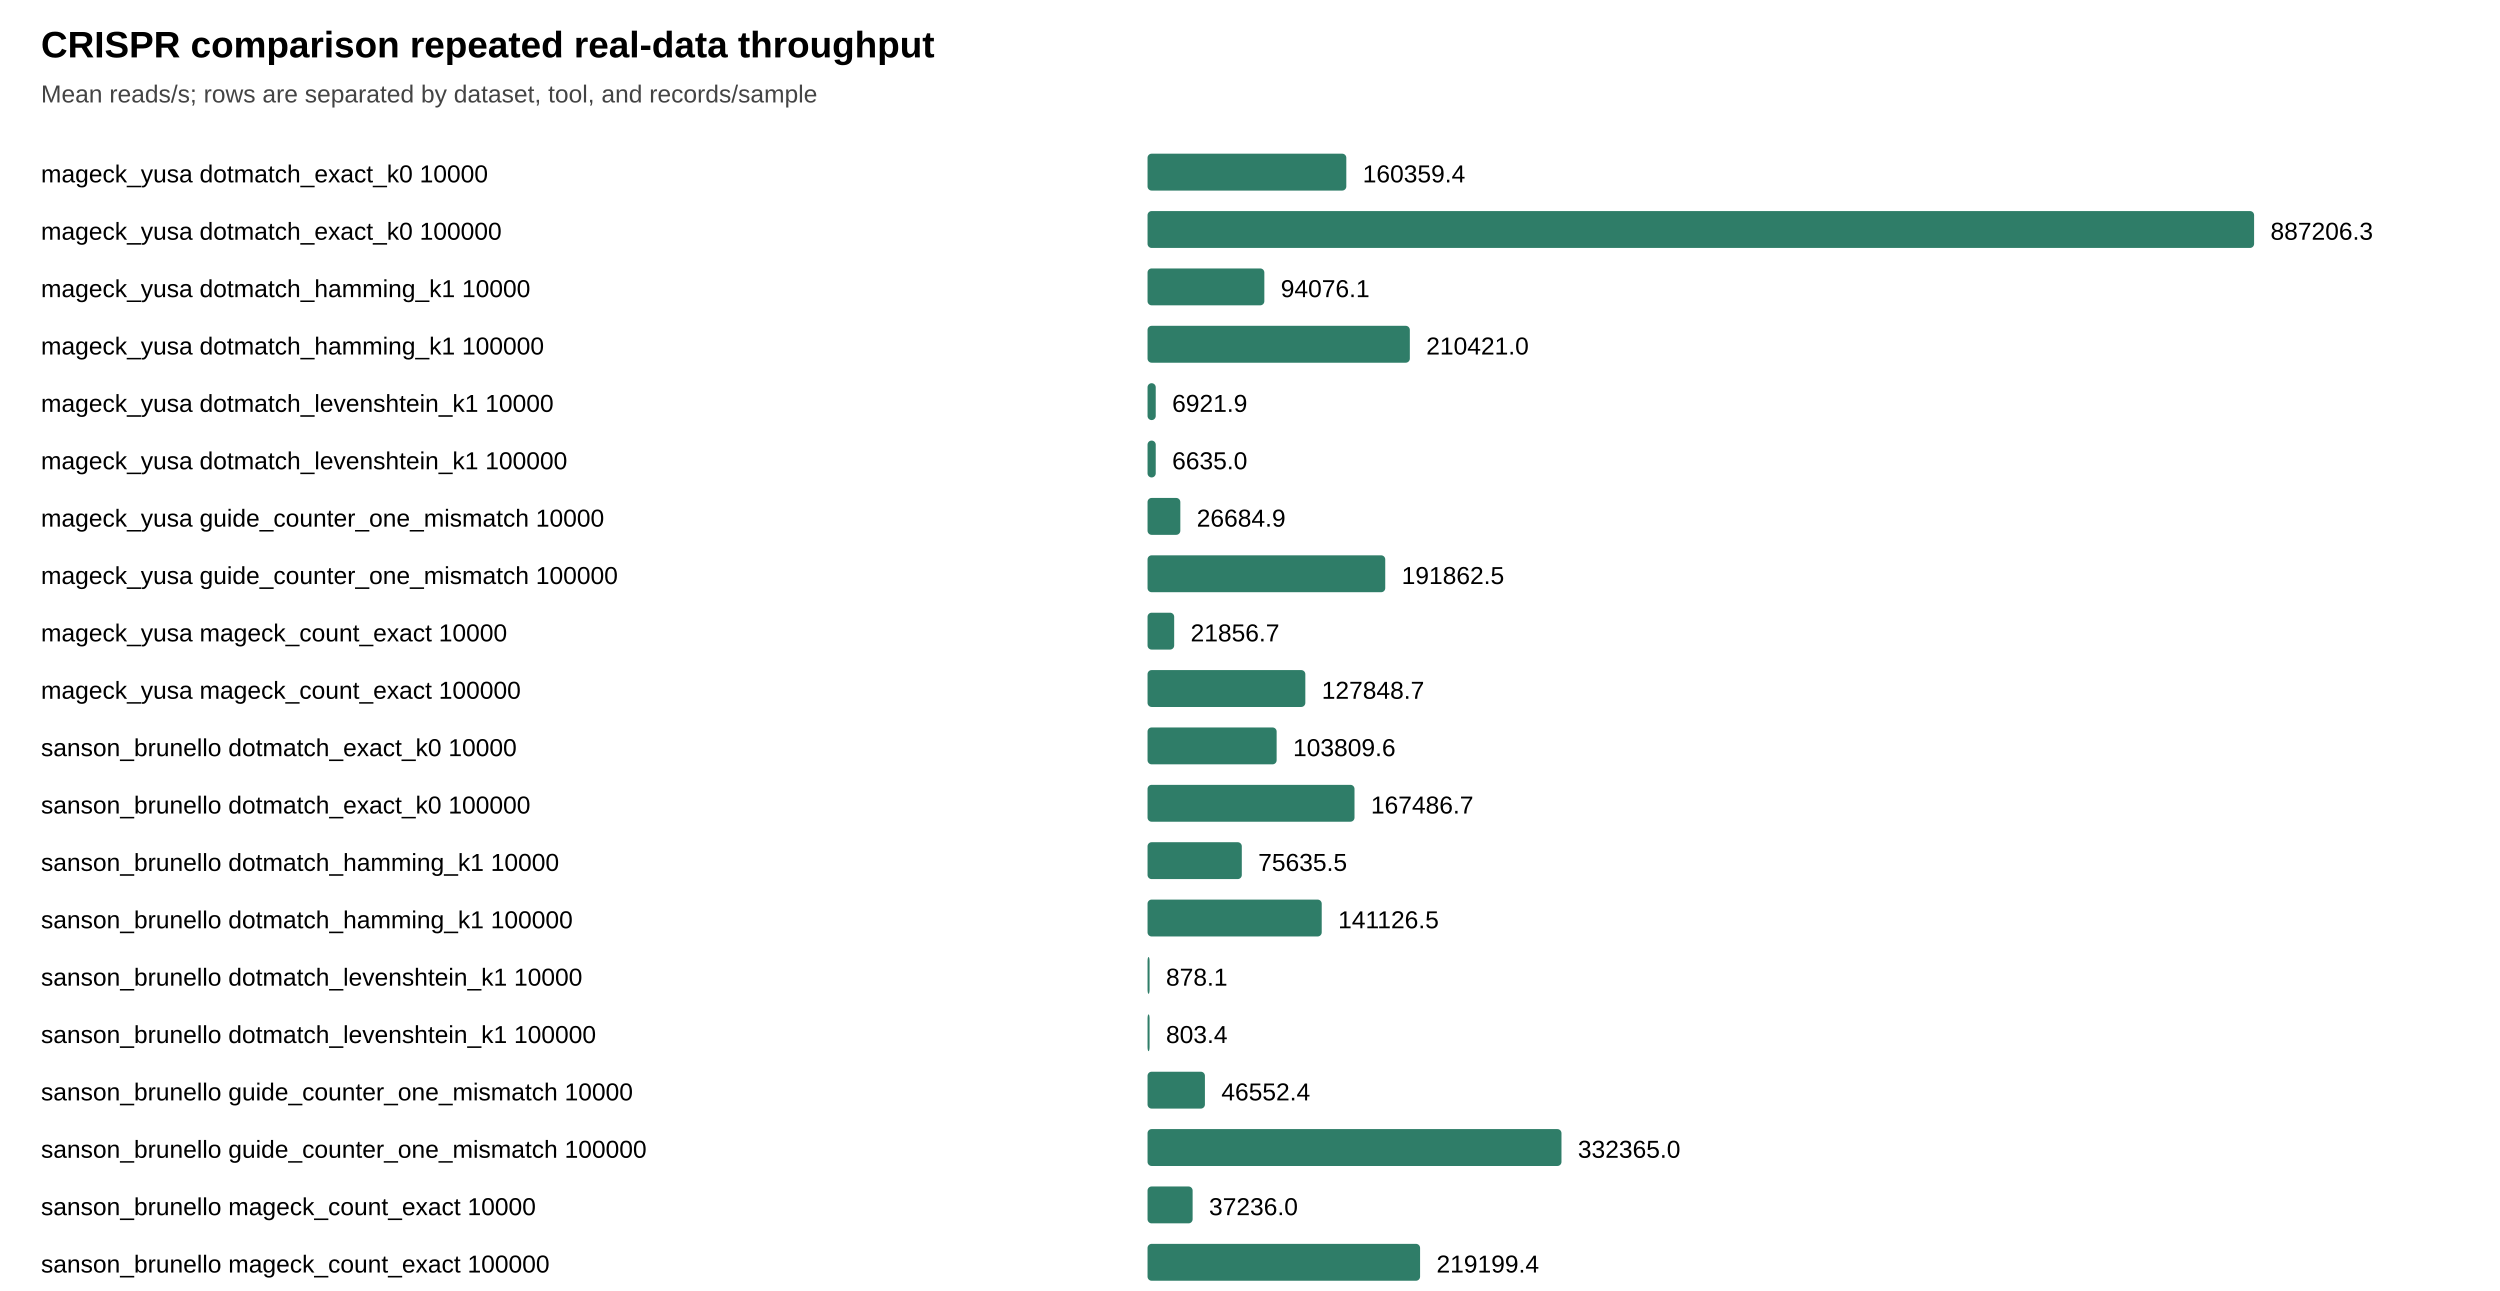
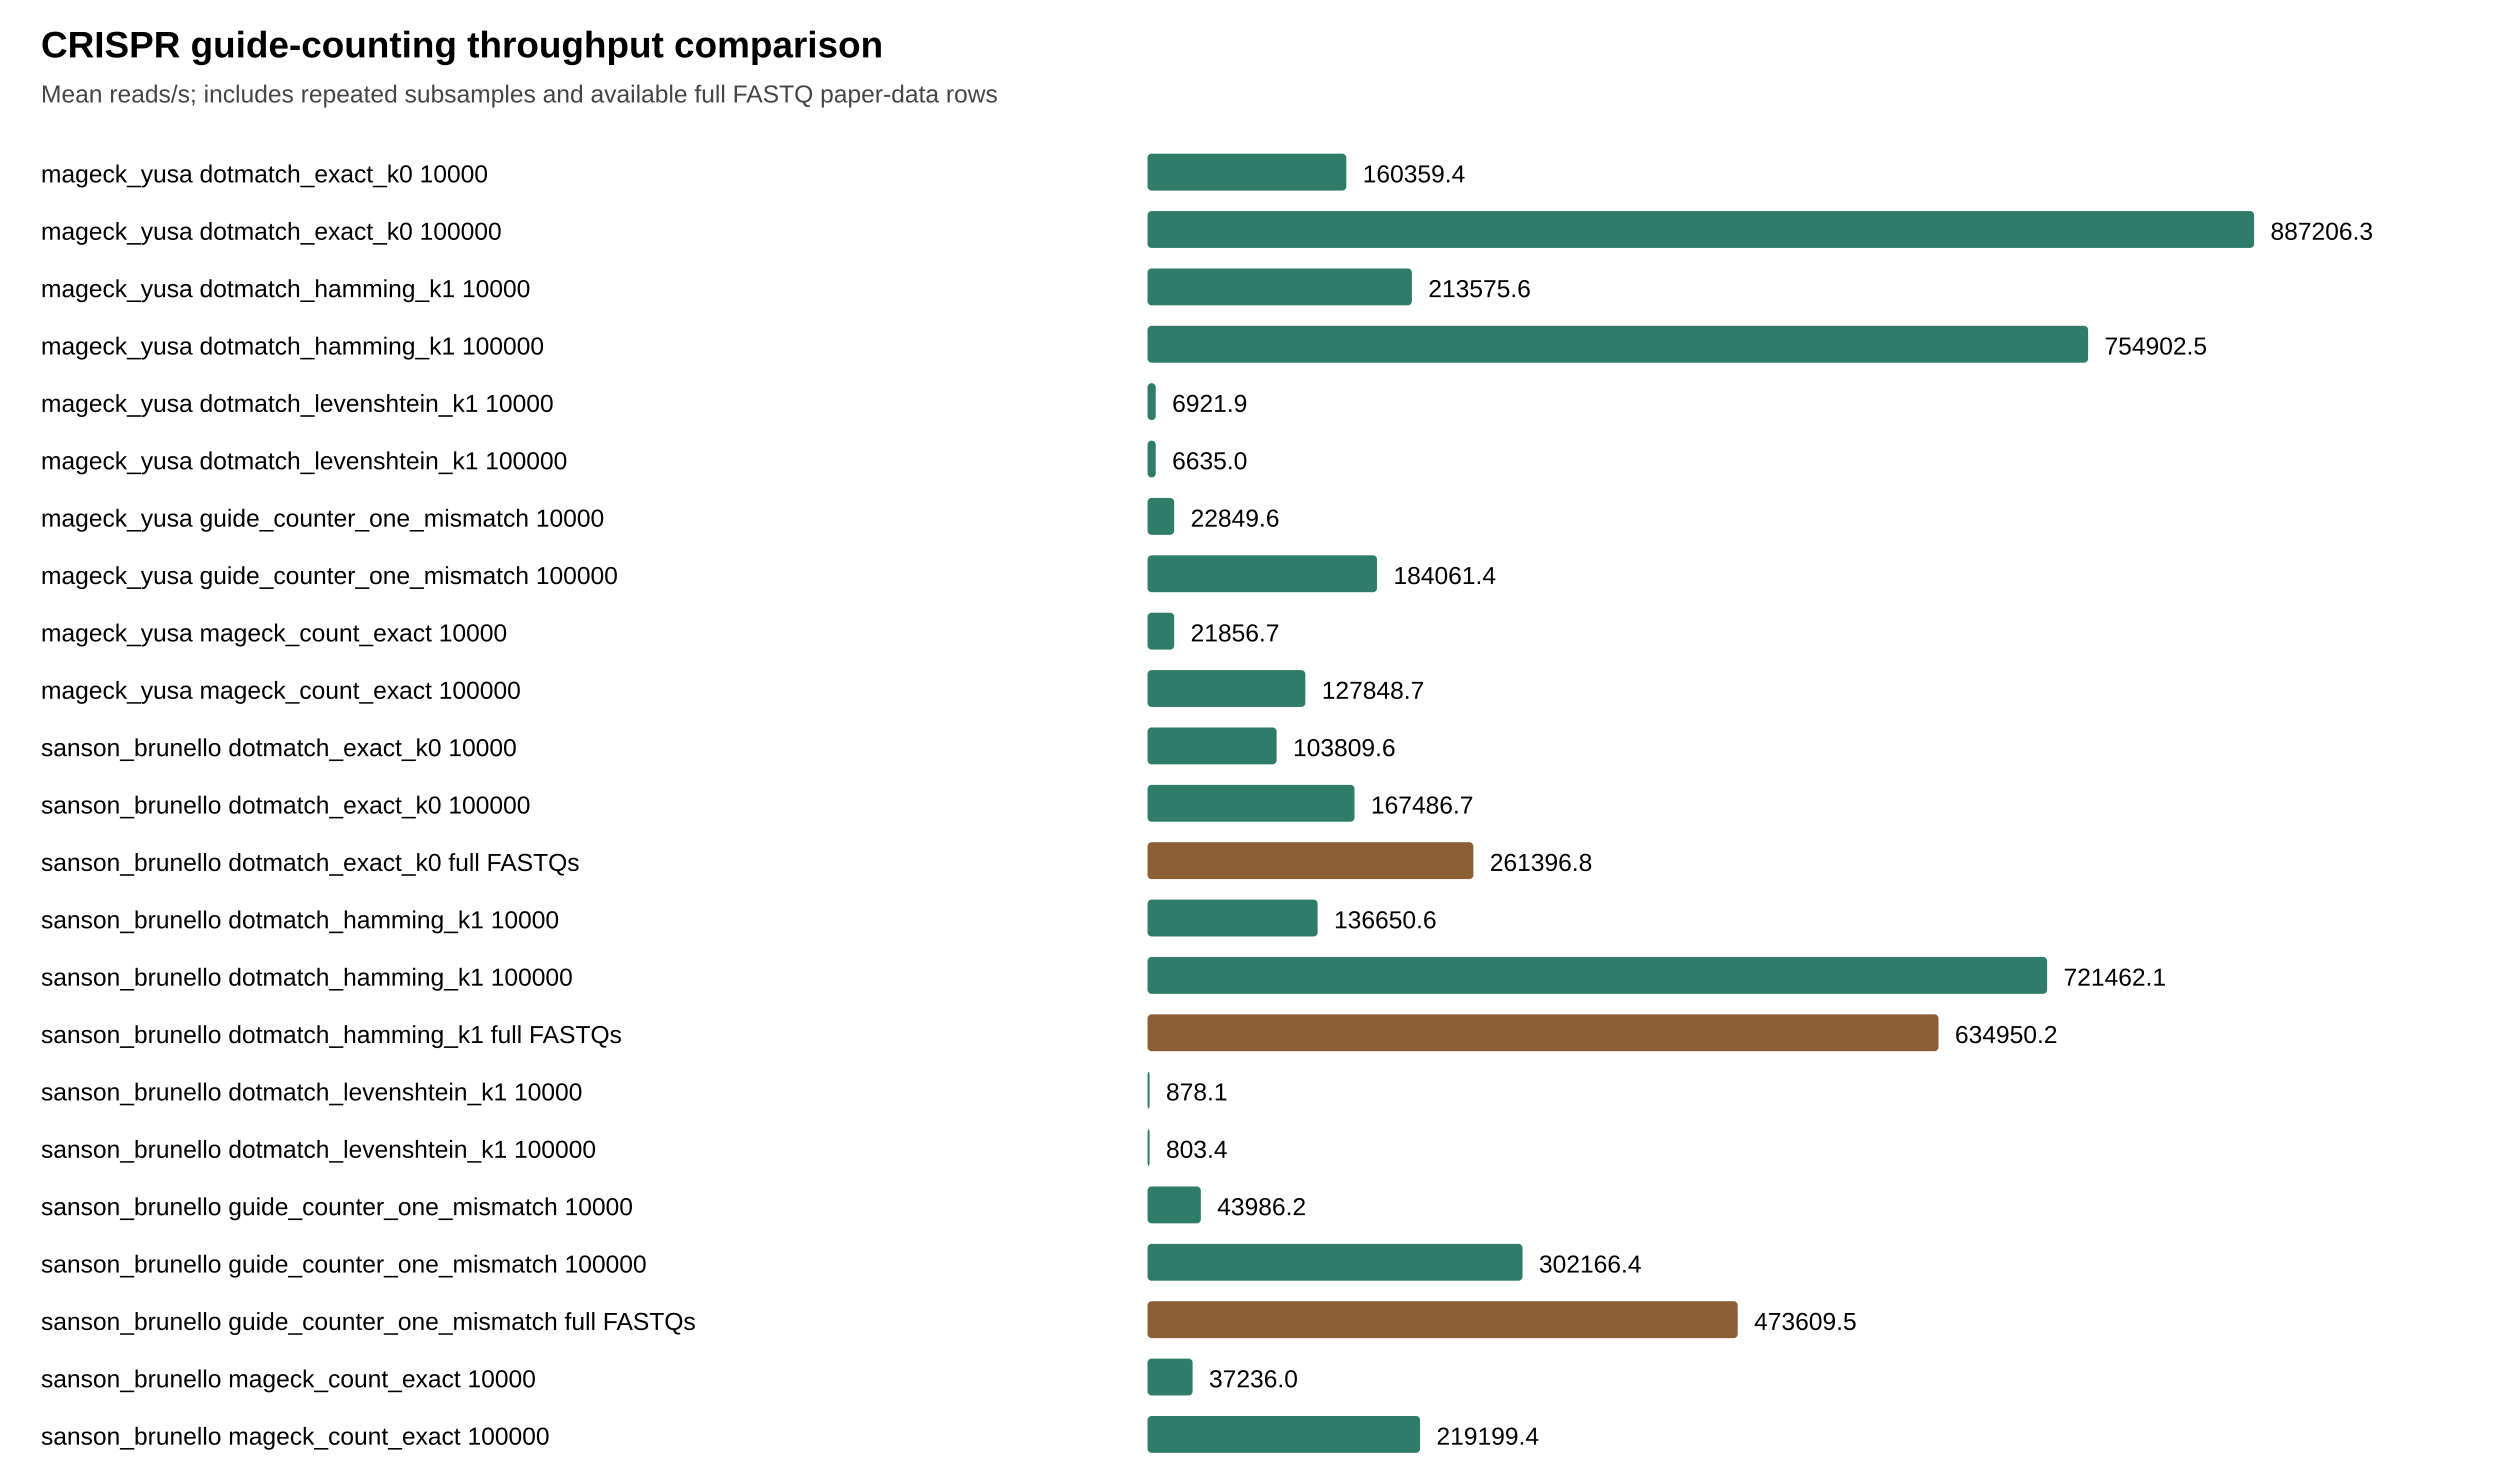
- <svg xmlns="http://www.w3.org/2000/svg" width="1220" height="630" viewBox="0 0 1220 630">
-   <style>text{font-family:Arial,sans-serif;font-size:12px}.title{font-size:18px;font-weight:700}.axis{fill:#444}.bar{fill:#2f7d68}</style>
-   <text class="title" x="20" y="28">CRISPR comparison repeated real-data throughput</text>
-   <text class="axis" x="20" y="50">Mean reads/s; rows are separated by dataset, tool, and records/sample</text>
+ <svg xmlns="http://www.w3.org/2000/svg" width="1220" height="714" viewBox="0 0 1220 714">
+   <style>text{font-family:Arial,sans-serif;font-size:12px}.title{font-size:18px;font-weight:700}.axis{fill:#444}.bar{fill:#2f7d68}.bar-full{fill:#8b5e34}</style>
+   <text class="title" x="20" y="28">CRISPR guide-counting throughput comparison</text>
+   <text class="axis" x="20" y="50">Mean reads/s; includes repeated subsamples and available full FASTQ paper-data rows</text>
  <text x="20" y="89">mageck_yusa dotmatch_exact_k0 10000</text>
  <rect class="bar" x="560" y="75" width="97" height="18" rx="2" />
  <text x="665" y="89">160359.4</text>
  <text x="20" y="117">mageck_yusa dotmatch_exact_k0 100000</text>
  <rect class="bar" x="560" y="103" width="540" height="18" rx="2" />
  <text x="1108" y="117">887206.3</text>
  <text x="20" y="145">mageck_yusa dotmatch_hamming_k1 10000</text>
-   <rect class="bar" x="560" y="131" width="57" height="18" rx="2" />
-   <text x="625" y="145">94076.1</text>
+   <rect class="bar" x="560" y="131" width="129" height="18" rx="2" />
+   <text x="697" y="145">213575.6</text>
  <text x="20" y="173">mageck_yusa dotmatch_hamming_k1 100000</text>
-   <rect class="bar" x="560" y="159" width="128" height="18" rx="2" />
-   <text x="696" y="173">210421.0</text>
+   <rect class="bar" x="560" y="159" width="459" height="18" rx="2" />
+   <text x="1027" y="173">754902.5</text>
  <text x="20" y="201">mageck_yusa dotmatch_levenshtein_k1 10000</text>
  <rect class="bar" x="560" y="187" width="4" height="18" rx="2" />
  <text x="572" y="201">6921.9</text>
  <text x="20" y="229">mageck_yusa dotmatch_levenshtein_k1 100000</text>
  <rect class="bar" x="560" y="215" width="4" height="18" rx="2" />
  <text x="572" y="229">6635.0</text>
  <text x="20" y="257">mageck_yusa guide_counter_one_mismatch 10000</text>
-   <rect class="bar" x="560" y="243" width="16" height="18" rx="2" />
-   <text x="584" y="257">26684.9</text>
+   <rect class="bar" x="560" y="243" width="13" height="18" rx="2" />
+   <text x="581" y="257">22849.6</text>
  <text x="20" y="285">mageck_yusa guide_counter_one_mismatch 100000</text>
-   <rect class="bar" x="560" y="271" width="116" height="18" rx="2" />
-   <text x="684" y="285">191862.5</text>
+   <rect class="bar" x="560" y="271" width="112" height="18" rx="2" />
+   <text x="680" y="285">184061.4</text>
  <text x="20" y="313">mageck_yusa mageck_count_exact 10000</text>
  <rect class="bar" x="560" y="299" width="13" height="18" rx="2" />
  <text x="581" y="313">21856.7</text>
  <text x="20" y="341">mageck_yusa mageck_count_exact 100000</text>
  <rect class="bar" x="560" y="327" width="77" height="18" rx="2" />
  <text x="645" y="341">127848.7</text>
  <text x="20" y="369">sanson_brunello dotmatch_exact_k0 10000</text>
  <rect class="bar" x="560" y="355" width="63" height="18" rx="2" />
  <text x="631" y="369">103809.6</text>
  <text x="20" y="397">sanson_brunello dotmatch_exact_k0 100000</text>
  <rect class="bar" x="560" y="383" width="101" height="18" rx="2" />
  <text x="669" y="397">167486.7</text>
-   <text x="20" y="425">sanson_brunello dotmatch_hamming_k1 10000</text>
-   <rect class="bar" x="560" y="411" width="46" height="18" rx="2" />
-   <text x="614" y="425">75635.5</text>
-   <text x="20" y="453">sanson_brunello dotmatch_hamming_k1 100000</text>
-   <rect class="bar" x="560" y="439" width="85" height="18" rx="2" />
-   <text x="653" y="453">141126.5</text>
-   <text x="20" y="481">sanson_brunello dotmatch_levenshtein_k1 10000</text>
-   <rect class="bar" x="560" y="467" width="1" height="18" rx="2" />
-   <text x="569" y="481">878.1</text>
-   <text x="20" y="509">sanson_brunello dotmatch_levenshtein_k1 100000</text>
-   <rect class="bar" x="560" y="495" width="1" height="18" rx="2" />
-   <text x="569" y="509">803.4</text>
-   <text x="20" y="537">sanson_brunello guide_counter_one_mismatch 10000</text>
-   <rect class="bar" x="560" y="523" width="28" height="18" rx="2" />
-   <text x="596" y="537">46552.4</text>
-   <text x="20" y="565">sanson_brunello guide_counter_one_mismatch 100000</text>
-   <rect class="bar" x="560" y="551" width="202" height="18" rx="2" />
-   <text x="770" y="565">332365.0</text>
-   <text x="20" y="593">sanson_brunello mageck_count_exact 10000</text>
-   <rect class="bar" x="560" y="579" width="22" height="18" rx="2" />
-   <text x="590" y="593">37236.0</text>
-   <text x="20" y="621">sanson_brunello mageck_count_exact 100000</text>
-   <rect class="bar" x="560" y="607" width="133" height="18" rx="2" />
-   <text x="701" y="621">219199.4</text>
+   <text x="20" y="425">sanson_brunello dotmatch_exact_k0 full FASTQs</text>
+   <rect class="bar-full" x="560" y="411" width="159" height="18" rx="2" />
+   <text x="727" y="425">261396.8</text>
+   <text x="20" y="453">sanson_brunello dotmatch_hamming_k1 10000</text>
+   <rect class="bar" x="560" y="439" width="83" height="18" rx="2" />
+   <text x="651" y="453">136650.6</text>
+   <text x="20" y="481">sanson_brunello dotmatch_hamming_k1 100000</text>
+   <rect class="bar" x="560" y="467" width="439" height="18" rx="2" />
+   <text x="1007" y="481">721462.1</text>
+   <text x="20" y="509">sanson_brunello dotmatch_hamming_k1 full FASTQs</text>
+   <rect class="bar-full" x="560" y="495" width="386" height="18" rx="2" />
+   <text x="954" y="509">634950.2</text>
+   <text x="20" y="537">sanson_brunello dotmatch_levenshtein_k1 10000</text>
+   <rect class="bar" x="560" y="523" width="1" height="18" rx="2" />
+   <text x="569" y="537">878.1</text>
+   <text x="20" y="565">sanson_brunello dotmatch_levenshtein_k1 100000</text>
+   <rect class="bar" x="560" y="551" width="1" height="18" rx="2" />
+   <text x="569" y="565">803.4</text>
+   <text x="20" y="593">sanson_brunello guide_counter_one_mismatch 10000</text>
+   <rect class="bar" x="560" y="579" width="26" height="18" rx="2" />
+   <text x="594" y="593">43986.2</text>
+   <text x="20" y="621">sanson_brunello guide_counter_one_mismatch 100000</text>
+   <rect class="bar" x="560" y="607" width="183" height="18" rx="2" />
+   <text x="751" y="621">302166.4</text>
+   <text x="20" y="649">sanson_brunello guide_counter_one_mismatch full FASTQs</text>
+   <rect class="bar-full" x="560" y="635" width="288" height="18" rx="2" />
+   <text x="856" y="649">473609.5</text>
+   <text x="20" y="677">sanson_brunello mageck_count_exact 10000</text>
+   <rect class="bar" x="560" y="663" width="22" height="18" rx="2" />
+   <text x="590" y="677">37236.0</text>
+   <text x="20" y="705">sanson_brunello mageck_count_exact 100000</text>
+   <rect class="bar" x="560" y="691" width="133" height="18" rx="2" />
+   <text x="701" y="705">219199.4</text>
</svg>
